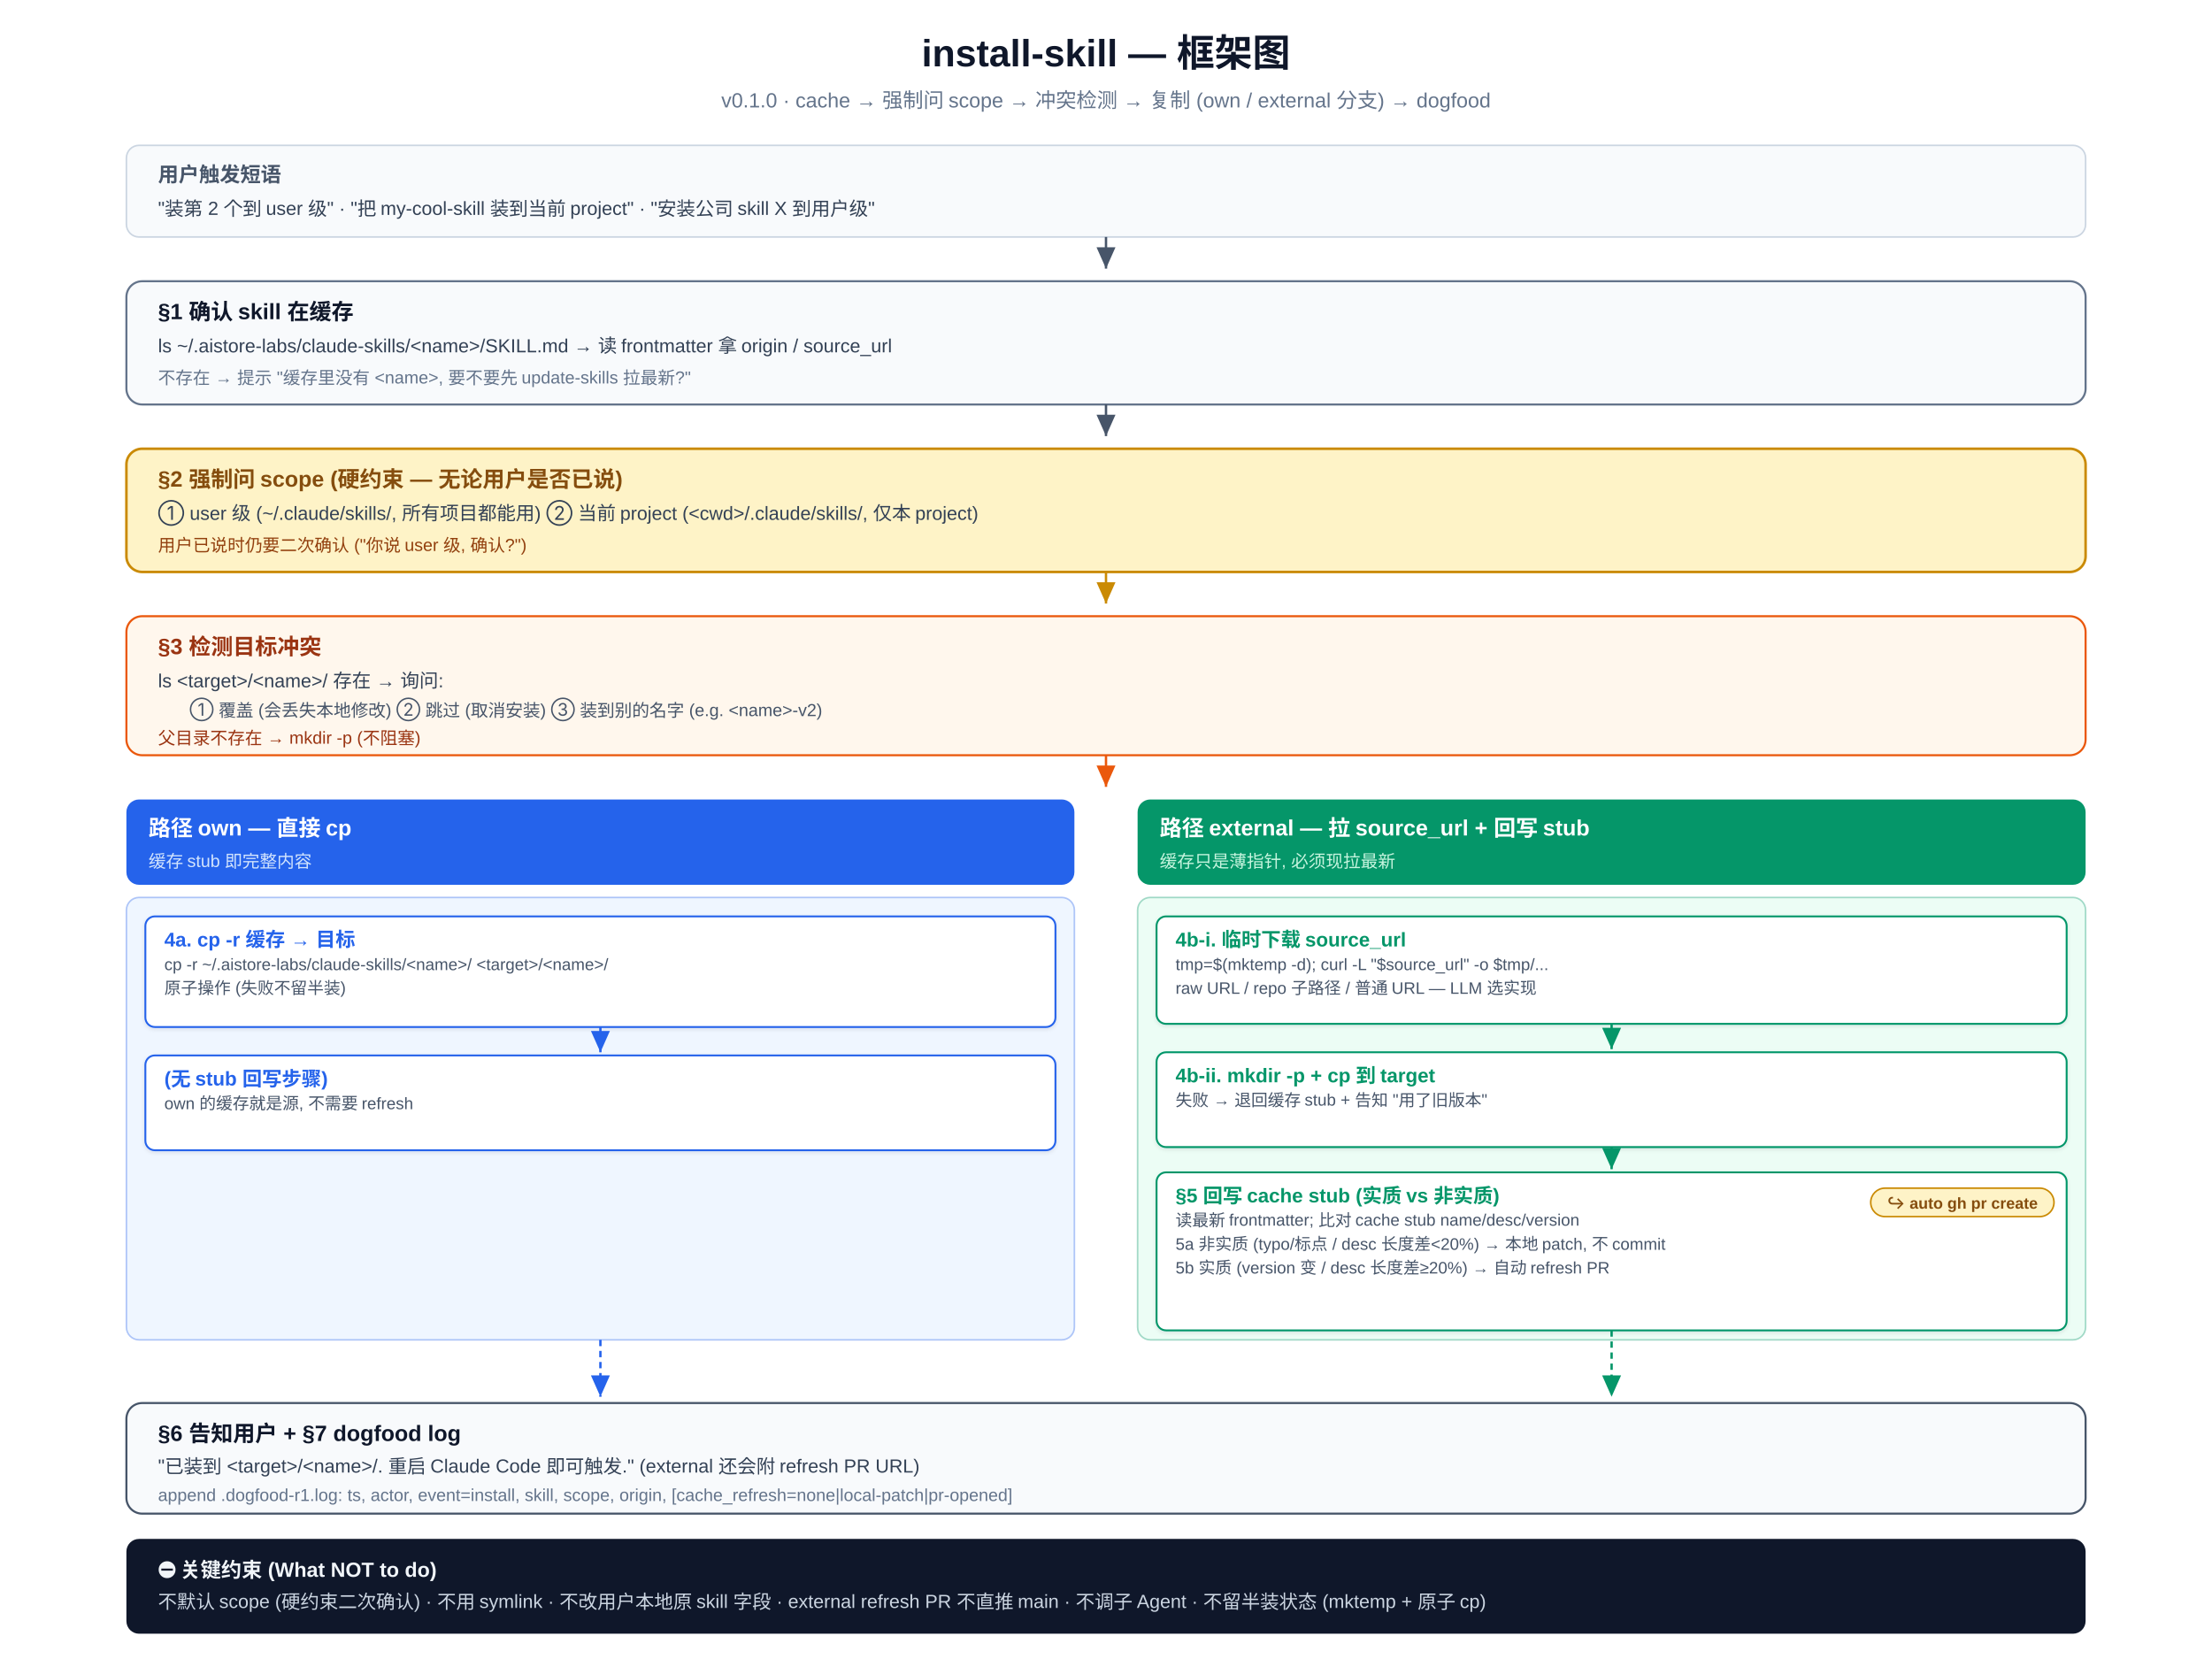
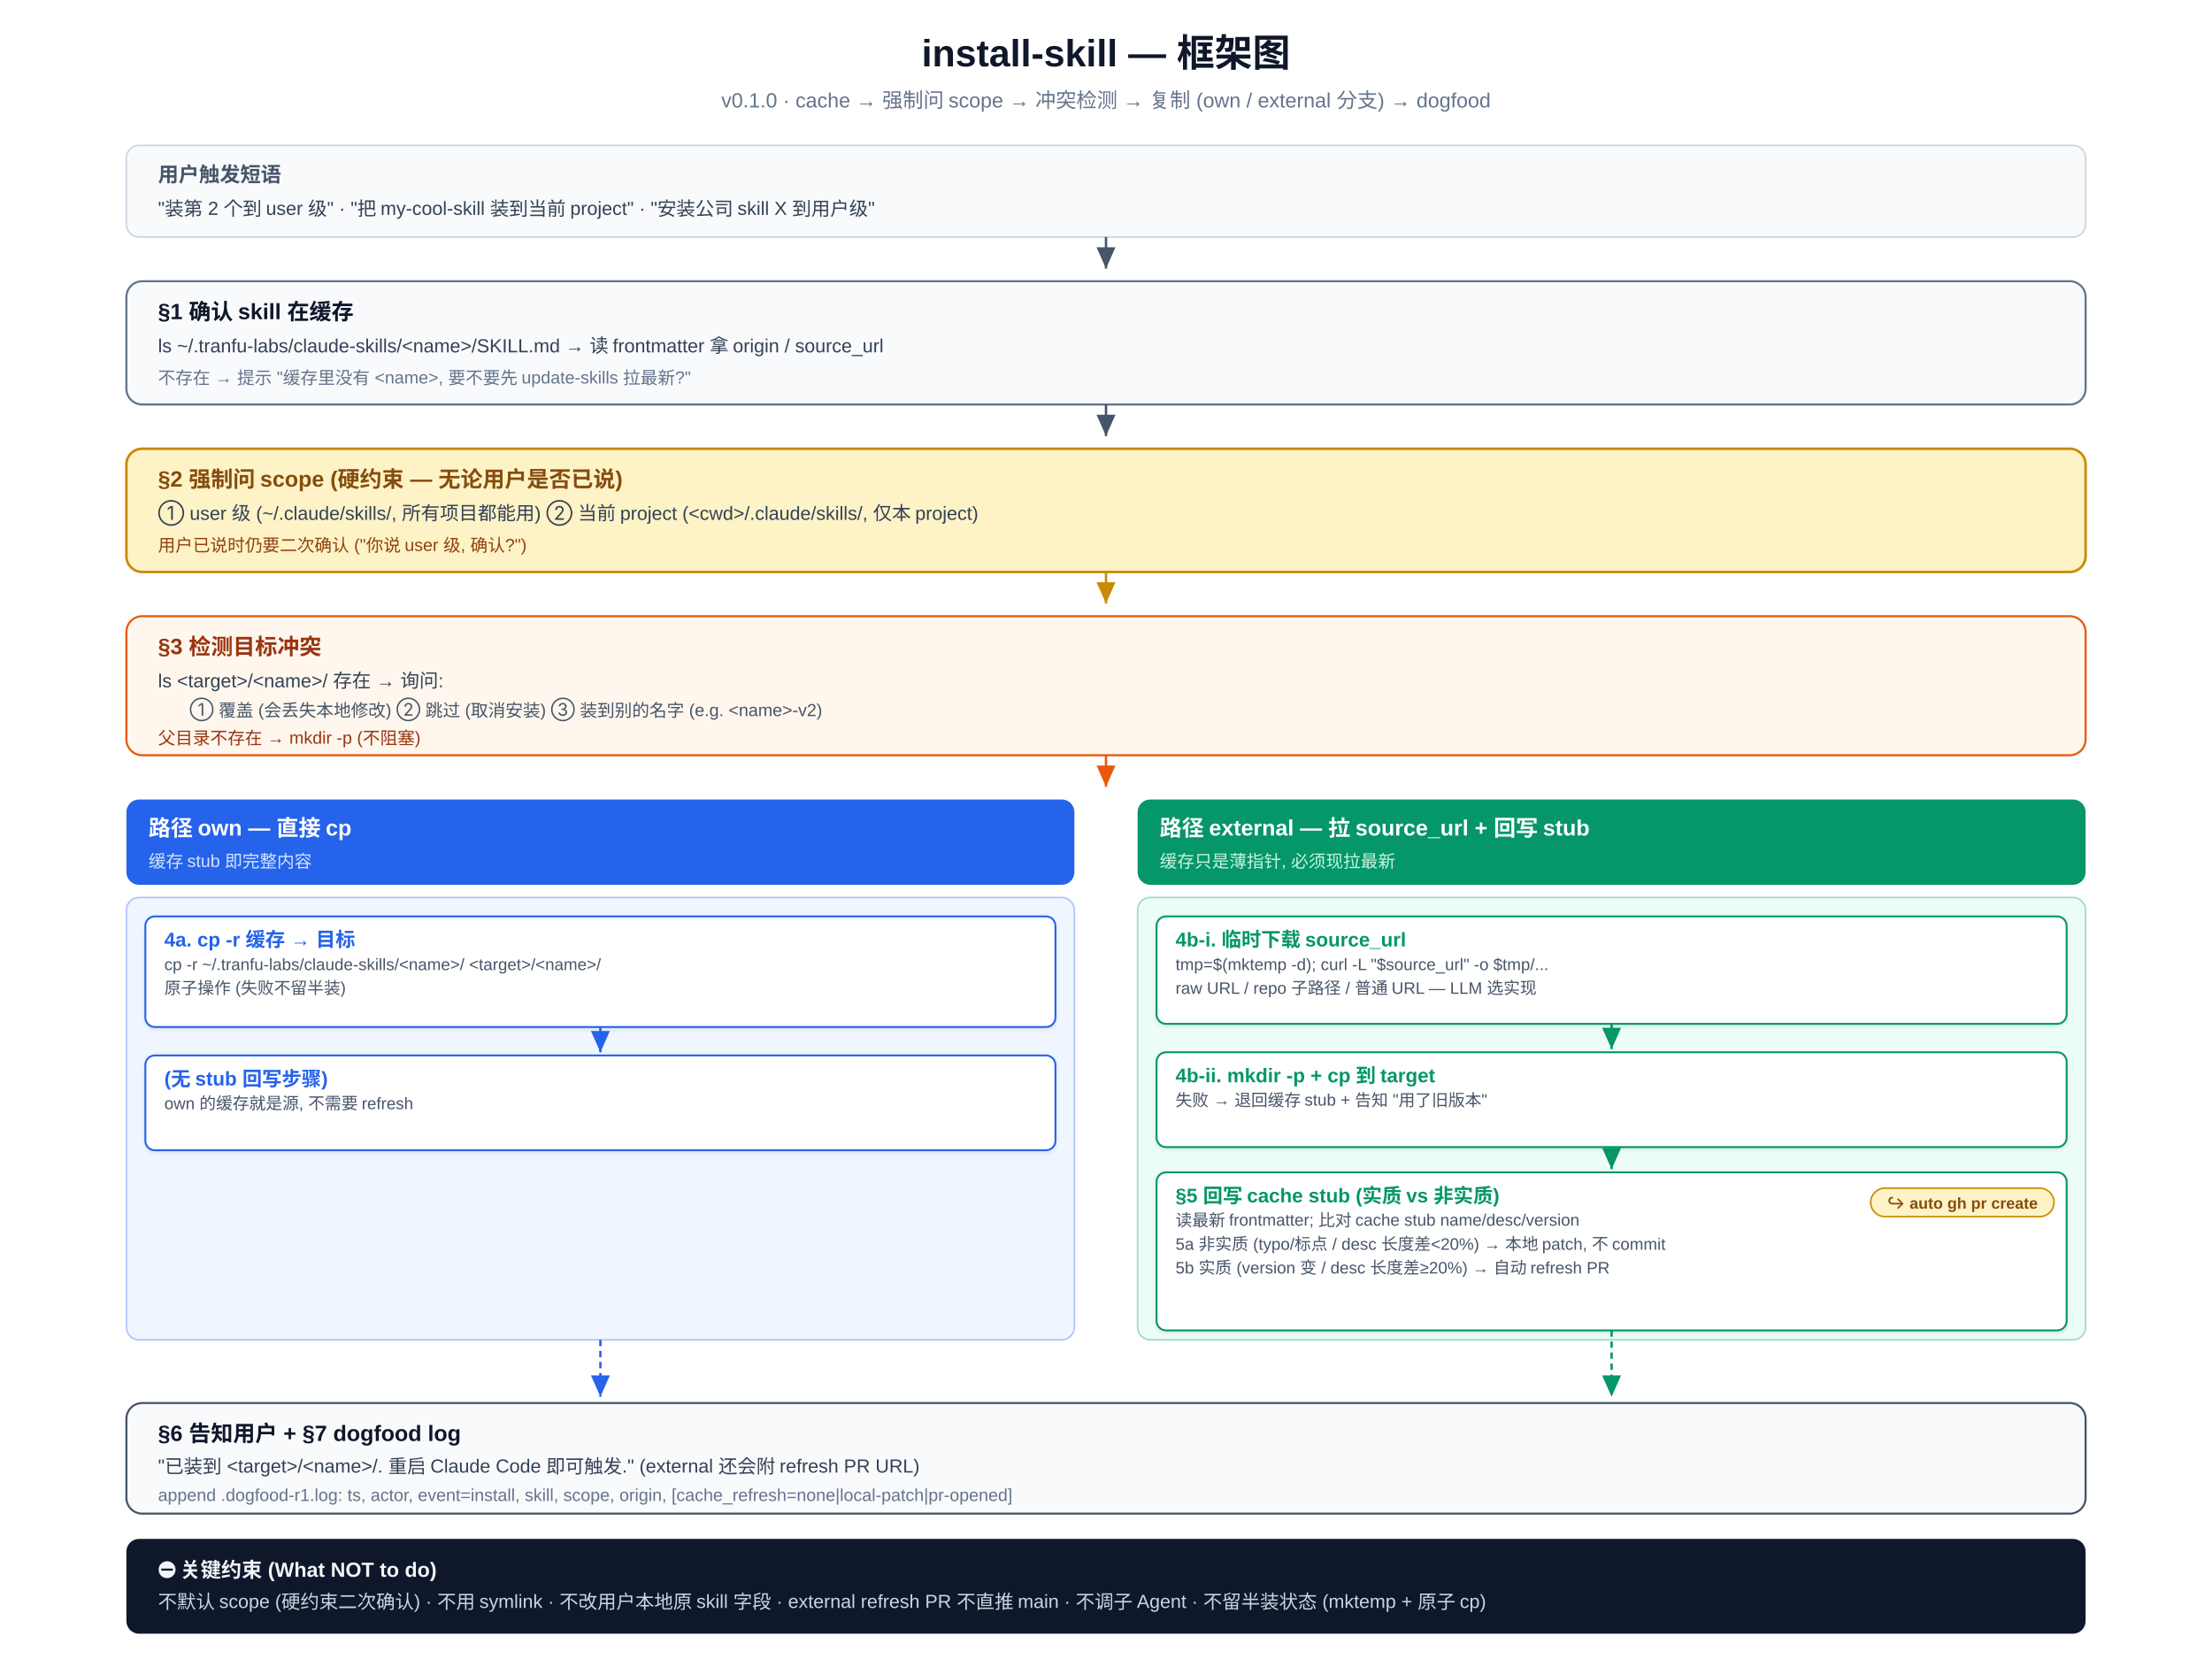
<svg xmlns="http://www.w3.org/2000/svg" viewBox="0 0 1400 1050" font-family="system-ui, -apple-system, &quot;PingFang SC&quot;, &quot;Helvetica Neue&quot;, Arial, sans-serif">
  <defs>
    <style>text{font-family:system-ui,-apple-system,"PingFang SC","Helvetica Neue",Arial,sans-serif;}</style>
    <marker id="arrow-gray" markerWidth="10" markerHeight="8" refX="9" refY="4" orient="auto" markerUnits="strokeWidth">
      <path d="M0,0 L9,4 L0,8 Z" fill="#475569" />
    </marker>
    <marker id="arrow-blue" markerWidth="10" markerHeight="8" refX="9" refY="4" orient="auto" markerUnits="strokeWidth">
      <path d="M0,0 L9,4 L0,8 Z" fill="#2563eb" />
    </marker>
    <marker id="arrow-green" markerWidth="10" markerHeight="8" refX="9" refY="4" orient="auto" markerUnits="strokeWidth">
      <path d="M0,0 L9,4 L0,8 Z" fill="#059669" />
    </marker>
    <marker id="arrow-orange" markerWidth="10" markerHeight="8" refX="9" refY="4" orient="auto" markerUnits="strokeWidth">
      <path d="M0,0 L9,4 L0,8 Z" fill="#ea580c" />
    </marker>
    <marker id="arrow-purple" markerWidth="10" markerHeight="8" refX="9" refY="4" orient="auto" markerUnits="strokeWidth">
      <path d="M0,0 L9,4 L0,8 Z" fill="#7c3aed" />
    </marker>
    <marker id="arrow-amber" markerWidth="10" markerHeight="8" refX="9" refY="4" orient="auto" markerUnits="strokeWidth">
      <path d="M0,0 L9,4 L0,8 Z" fill="#ca8a04" />
    </marker>
    <marker id="arrow-red" markerWidth="10" markerHeight="8" refX="9" refY="4" orient="auto" markerUnits="strokeWidth">
      <path d="M0,0 L9,4 L0,8 Z" fill="#dc2626" />
    </marker>
    <filter id="soft" x="-20%" y="-20%" width="140%" height="140%">
      <feDropShadow dx="0" dy="1" stdDeviation="1.2" flood-color="#0f172a" flood-opacity="0.10" />
    </filter>
  </defs>
  <rect width="1400" height="1050" fill="#ffffff" />
  <text x="700" y="42" text-anchor="middle" font-size="24" font-weight="700" fill="#0f172a">install-skill — 框架图</text>
  <text x="700" y="68" text-anchor="middle" font-size="13" fill="#64748b">v0.1.0 · cache → 强制问 scope → 冲突检测 → 复制 (own / external 分支) → dogfood</text>
  <rect x="80" y="92" width="1240" height="58" rx="8" fill="#f8fafc" stroke="#cbd5e1" stroke-width="1" />
  <text x="100" y="115" font-size="13" font-weight="600" fill="#475569">用户触发短语</text>
  <text x="100" y="136" font-size="12" fill="#334155">"装第 2 个到 user 级" · "把 my-cool-skill 装到当前 project" · "安装公司 skill X 到用户级"</text>
  <line x1="700" y1="150" x2="700" y2="170" stroke="#475569" stroke-width="1.5" marker-end="url(#arrow-gray)" />
  <rect x="80" y="178" width="1240" height="78" rx="10" fill="#f8fafc" stroke="#64748b" stroke-width="1.3" />
  <text x="100" y="202" font-size="14" font-weight="700" fill="#0f172a">§1 确认 skill 在缓存</text>
-   <text x="100" y="223" font-size="12" fill="#334155">ls ~/.aistore-labs/claude-skills/&lt;name&gt;/SKILL.md  →  读 frontmatter 拿 origin / source_url</text>
+   <text x="100" y="223" font-size="12" fill="#334155">ls ~/.tranfu-labs/claude-skills/&lt;name&gt;/SKILL.md  →  读 frontmatter 拿 origin / source_url</text>
  <text x="100" y="243" font-size="11" fill="#64748b">不存在 → 提示 "缓存里没有 &lt;name&gt;, 要不要先 update-skills 拉最新?"</text>
  <line x1="700" y1="256" x2="700" y2="276" stroke="#475569" stroke-width="1.5" marker-end="url(#arrow-gray)" />
  <rect x="80" y="284" width="1240" height="78" rx="10" fill="#fef3c7" stroke="#ca8a04" stroke-width="1.6" />
  <text x="100" y="308" font-size="14" font-weight="700" fill="#854d0e">§2 强制问 scope (硬约束 — 无论用户是否已说)</text>
  <text x="100" y="329" font-size="12" fill="#334155">① user 级 (~/.claude/skills/, 所有项目都能用)   ②  当前 project (&lt;cwd&gt;/.claude/skills/, 仅本 project)</text>
  <text x="100" y="349" font-size="11" fill="#92400e">用户已说时仍要二次确认 ("你说 user 级, 确认?")</text>
  <line x1="700" y1="362" x2="700" y2="382" stroke="#ca8a04" stroke-width="1.5" marker-end="url(#arrow-amber)" />
  <rect x="80" y="390" width="1240" height="88" rx="10" fill="#fff7ed" stroke="#ea580c" stroke-width="1.3" />
  <text x="100" y="414" font-size="14" font-weight="700" fill="#9a3412">§3 检测目标冲突</text>
  <text x="100" y="435" font-size="12" fill="#334155">ls &lt;target&gt;/&lt;name&gt;/  存在 → 询问:</text>
  <text x="120" y="453" font-size="11" fill="#475569">① 覆盖 (会丢失本地修改)   ② 跳过 (取消安装)   ③ 装到别的名字 (e.g. &lt;name&gt;-v2)</text>
  <text x="100" y="471" font-size="11" fill="#9a3412">父目录不存在 → mkdir -p (不阻塞)</text>
  <line x1="700" y1="478" x2="700" y2="498" stroke="#ea580c" stroke-width="1.5" marker-end="url(#arrow-orange)" />
  <rect x="80" y="506" width="600" height="54" rx="8" fill="#2563eb" />
  <text x="94" y="529" font-size="14" font-weight="700" fill="#ffffff">路径 own — 直接 cp</text>
  <text x="94" y="549" font-size="11" fill="#dbeafe" fill-opacity="0.95">缓存 stub 即完整内容</text>
  <rect x="720" y="506" width="600" height="54" rx="8" fill="#059669" />
  <text x="734" y="529" font-size="14" font-weight="700" fill="#ffffff">路径 external — 拉 source_url + 回写 stub</text>
  <text x="734" y="549" font-size="11" fill="#d1fae5" fill-opacity="0.95">缓存只是薄指针, 必须现拉最新</text>
  <rect x="80" y="568" width="600" height="280" rx="8" fill="#eff6ff" stroke="#2563eb" stroke-width="1" stroke-opacity="0.35" />
  <rect x="92" y="580" width="576" height="70" rx="6" fill="#ffffff" stroke="#2563eb" stroke-width="1.2" filter="url(#soft)" />
  <text x="104" y="599" font-size="12.5" font-weight="700" fill="#2563eb">4a. cp -r 缓存 → 目标</text>
-   <text x="104" y="614" font-size="10.5" fill="#475569">cp -r ~/.aistore-labs/claude-skills/&lt;name&gt;/ &lt;target&gt;/&lt;name&gt;/</text>
+   <text x="104" y="614" font-size="10.5" fill="#475569">cp -r ~/.tranfu-labs/claude-skills/&lt;name&gt;/ &lt;target&gt;/&lt;name&gt;/</text>
  <text x="104" y="629" font-size="10.5" fill="#475569">原子操作 (失败不留半装)</text>
  <line x1="380" y1="650" x2="380" y2="666" stroke="#2563eb" stroke-width="1.5" marker-end="url(#arrow-blue)" />
  <rect x="92" y="668" width="576" height="60" rx="6" fill="#ffffff" stroke="#2563eb" stroke-width="1.2" filter="url(#soft)" />
  <text x="104" y="687" font-size="12.5" font-weight="700" fill="#2563eb">(无 stub 回写步骤)</text>
  <text x="104" y="702" font-size="10.5" fill="#475569">own 的缓存就是源, 不需要 refresh</text>
  <rect x="720" y="568" width="600" height="280" rx="8" fill="#ecfdf5" stroke="#059669" stroke-width="1" stroke-opacity="0.35" />
  <rect x="732" y="580" width="576" height="68" rx="6" fill="#ffffff" stroke="#059669" stroke-width="1.2" filter="url(#soft)" />
  <text x="744" y="599" font-size="12.5" font-weight="700" fill="#059669">4b-i. 临时下载 source_url</text>
  <text x="744" y="614" font-size="10.5" fill="#475569">tmp=$(mktemp -d); curl -L "$source_url" -o $tmp/...</text>
  <text x="744" y="629" font-size="10.5" fill="#475569">raw URL / repo 子路径 / 普通 URL — LLM 选实现</text>
  <line x1="1020" y1="648" x2="1020" y2="664" stroke="#059669" stroke-width="1.5" marker-end="url(#arrow-green)" />
  <rect x="732" y="666" width="576" height="60" rx="6" fill="#ffffff" stroke="#059669" stroke-width="1.2" filter="url(#soft)" />
  <text x="744" y="685" font-size="12.5" font-weight="700" fill="#059669">4b-ii. mkdir -p + cp 到 target</text>
  <text x="744" y="700" font-size="10.5" fill="#475569">失败 → 退回缓存 stub + 告知 "用了旧版本"</text>
  <line x1="1020" y1="726" x2="1020" y2="740" stroke="#059669" stroke-width="1.5" marker-end="url(#arrow-green)" />
  <rect x="732" y="742" width="576" height="100" rx="6" fill="#ffffff" stroke="#059669" stroke-width="1.2" filter="url(#soft)" />
  <text x="744" y="761" font-size="12.5" font-weight="700" fill="#059669">§5 回写 cache stub (实质 vs 非实质)</text>
  <text x="744" y="776" font-size="10.5" fill="#475569">读最新 frontmatter; 比对 cache stub name/desc/version</text>
  <text x="744" y="791" font-size="10.5" fill="#475569">5a 非实质 (typo/标点 / desc 长度差&lt;20%) → 本地 patch, 不 commit</text>
  <text x="744" y="806" font-size="10.5" fill="#475569">5b 实质 (version 变 / desc 长度差≥20%) → 自动 refresh PR</text>
  <rect x="1184" y="752" width="116" height="18" rx="9" fill="#fef3c7" stroke="#ca8a04" stroke-width="1" />
  <text x="1242" y="765" text-anchor="middle" font-size="10" font-weight="600" fill="#854d0e">↪ auto gh pr create</text>
  <line x1="380" y1="848" x2="380" y2="884" stroke="#2563eb" stroke-width="1.5" stroke-dasharray="4,3" marker-end="url(#arrow-blue)" />
  <line x1="1020" y1="842" x2="1020" y2="884" stroke="#059669" stroke-width="1.5" stroke-dasharray="4,3" marker-end="url(#arrow-green)" />
  <rect x="80" y="888" width="1240" height="70" rx="10" fill="#f8fafc" stroke="#475569" stroke-width="1.3" />
  <text x="100" y="912" font-size="14" font-weight="700" fill="#0f172a">§6 告知用户 + §7 dogfood log</text>
  <text x="100" y="932" font-size="12" fill="#334155">"已装到 &lt;target&gt;/&lt;name&gt;/. 重启 Claude Code 即可触发." (external 还会附 refresh PR URL)</text>
  <text x="100" y="950" font-size="11" fill="#64748b">append .dogfood-r1.log: ts, actor, event=install, skill, scope, origin, [cache_refresh=none|local-patch|pr-opened]</text>
  <rect x="80" y="974" width="1240" height="60" rx="8" fill="#0f172a" />
  <text x="100" y="998" font-size="13" font-weight="700" fill="#f1f5f9">⛔ 关键约束 (What NOT to do)</text>
  <text x="100" y="1018" font-size="12" fill="#cbd5e1">不默认 scope (硬约束二次确认) · 不用 symlink · 不改用户本地原 skill 字段 · external refresh PR 不直推 main · 不调子 Agent · 不留半装状态 (mktemp + 原子 cp)</text>
</svg>
